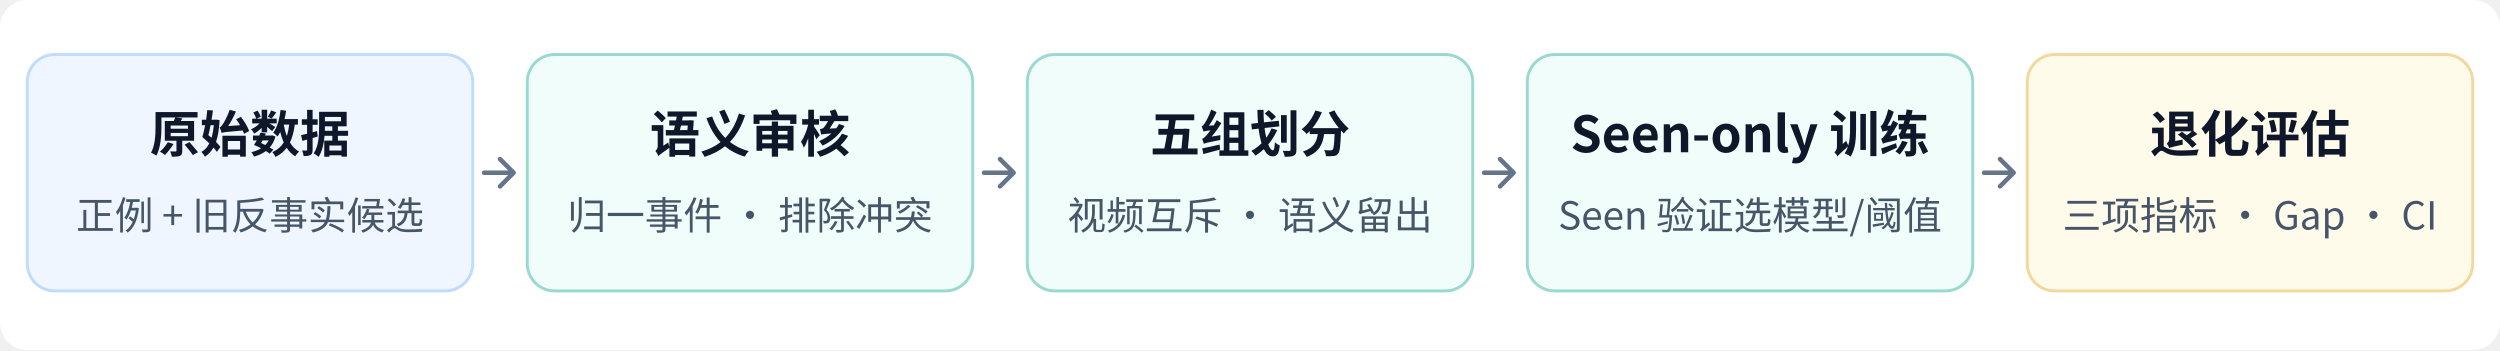
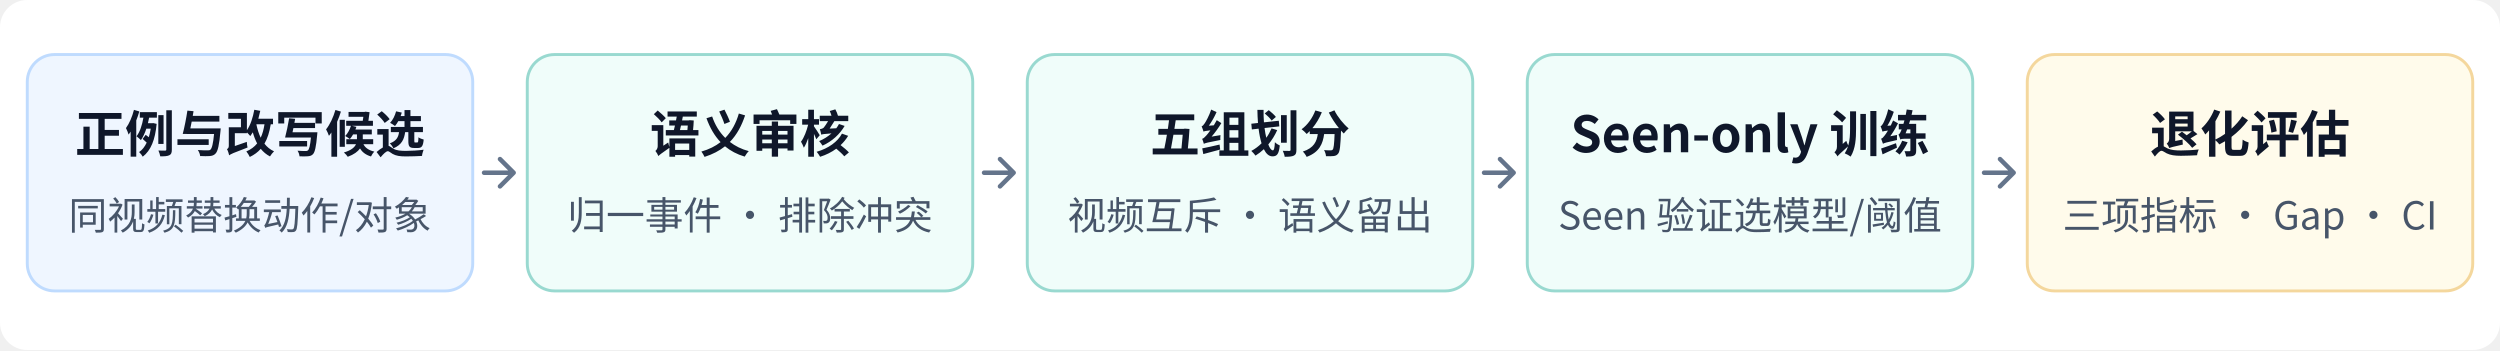
<svg xmlns="http://www.w3.org/2000/svg" width="1100" height="154" viewBox="0 0 1100 154" role="img" aria-labelledby="title desc">
  <rect width="1100" height="154" rx="12" fill="#FFFFFF" />
  <rect x="12" y="24" width="196" height="104" rx="12" fill="#EFF6FF" stroke="#BFDBFE" stroke-width="1.3" />
-   <text x="110" y="67" fill="#0F172A" font-family="Noto Sans CJK SC, Microsoft YaHei, PingFang SC, Arial, sans-serif" font-size="22" font-weight="600" text-anchor="middle">原始数据</text>
-   <text x="110" y="101" fill="#475569" font-family="Noto Sans CJK SC, Microsoft YaHei, PingFang SC, Arial, sans-serif" font-size="17" font-weight="400" text-anchor="middle">正例 + 旧反事实候选</text>
+   <text x="110" y="67" fill="#0F172A" font-family="Noto Sans CJK SC, Microsoft YaHei, PingFang SC, Arial, sans-serif" font-size="22" font-weight="600" text-anchor="middle">正例与改写候选</text>
+   <text x="110" y="101" fill="#475569" font-family="Noto Sans CJK SC, Microsoft YaHei, PingFang SC, Arial, sans-serif" font-size="17" font-weight="400" text-anchor="middle">同视频替换动作/对象</text>
  <path d="M 213 76 H 226 M 220 70 L 226 76 L 220 82" fill="none" stroke="#64748B" stroke-width="2" stroke-linecap="round" stroke-linejoin="round" />
  <rect x="232" y="24" width="196" height="104" rx="12" fill="#F0FDFA" stroke="#99D9D0" stroke-width="1.3" />
  <text x="330" y="67" fill="#0F172A" font-family="Noto Sans CJK SC, Microsoft YaHei, PingFang SC, Arial, sans-serif" font-size="22" font-weight="600" text-anchor="middle">语义审核</text>
  <text x="330" y="101" fill="#475569" font-family="Noto Sans CJK SC, Microsoft YaHei, PingFang SC, Arial, sans-serif" font-size="17" font-weight="400" text-anchor="middle">归一事件 · 排除冲突</text>
  <path d="M 433 76 H 446 M 440 70 L 446 76 L 440 82" fill="none" stroke="#64748B" stroke-width="2" stroke-linecap="round" stroke-linejoin="round" />
  <rect x="452" y="24" width="196" height="104" rx="12" fill="#F0FDFA" stroke="#99D9D0" stroke-width="1.3" />
  <text x="550" y="67" fill="#0F172A" font-family="Noto Sans CJK SC, Microsoft YaHei, PingFang SC, Arial, sans-serif" font-size="22" font-weight="600" text-anchor="middle">五组划分</text>
  <text x="550" y="101" fill="#475569" font-family="Noto Sans CJK SC, Microsoft YaHei, PingFang SC, Arial, sans-serif" font-size="17" font-weight="400" text-anchor="middle">视频互斥 · 语义留出</text>
  <path d="M 653 76 H 666 M 660 70 L 666 76 L 660 82" fill="none" stroke="#64748B" stroke-width="2" stroke-linecap="round" stroke-linejoin="round" />
  <rect x="672" y="24" width="196" height="104" rx="12" fill="#F0FDFA" stroke="#99D9D0" stroke-width="1.3" />
  <text x="770" y="67" fill="#0F172A" font-family="Noto Sans CJK SC, Microsoft YaHei, PingFang SC, Arial, sans-serif" font-size="22" font-weight="600" text-anchor="middle">Seen-only 训练</text>
  <text x="770" y="101" fill="#475569" font-family="Noto Sans CJK SC, Microsoft YaHei, PingFang SC, Arial, sans-serif" font-size="17" font-weight="400" text-anchor="middle">Seen 验证选模型/阈值</text>
  <path d="M 873 76 H 886 M 880 70 L 886 76 L 880 82" fill="none" stroke="#64748B" stroke-width="2" stroke-linecap="round" stroke-linejoin="round" />
  <rect x="892" y="24" width="196" height="104" rx="12" fill="#FFFBEB" stroke="#F4D79D" stroke-width="1.3" />
  <text x="990" y="67" fill="#0F172A" font-family="Noto Sans CJK SC, Microsoft YaHei, PingFang SC, Arial, sans-serif" font-size="22" font-weight="600" text-anchor="middle">退化评估</text>
  <text x="990" y="101" fill="#475569" font-family="Noto Sans CJK SC, Microsoft YaHei, PingFang SC, Arial, sans-serif" font-size="17" font-weight="400" text-anchor="middle">三项指标 · Gap · CI</text>
</svg>
